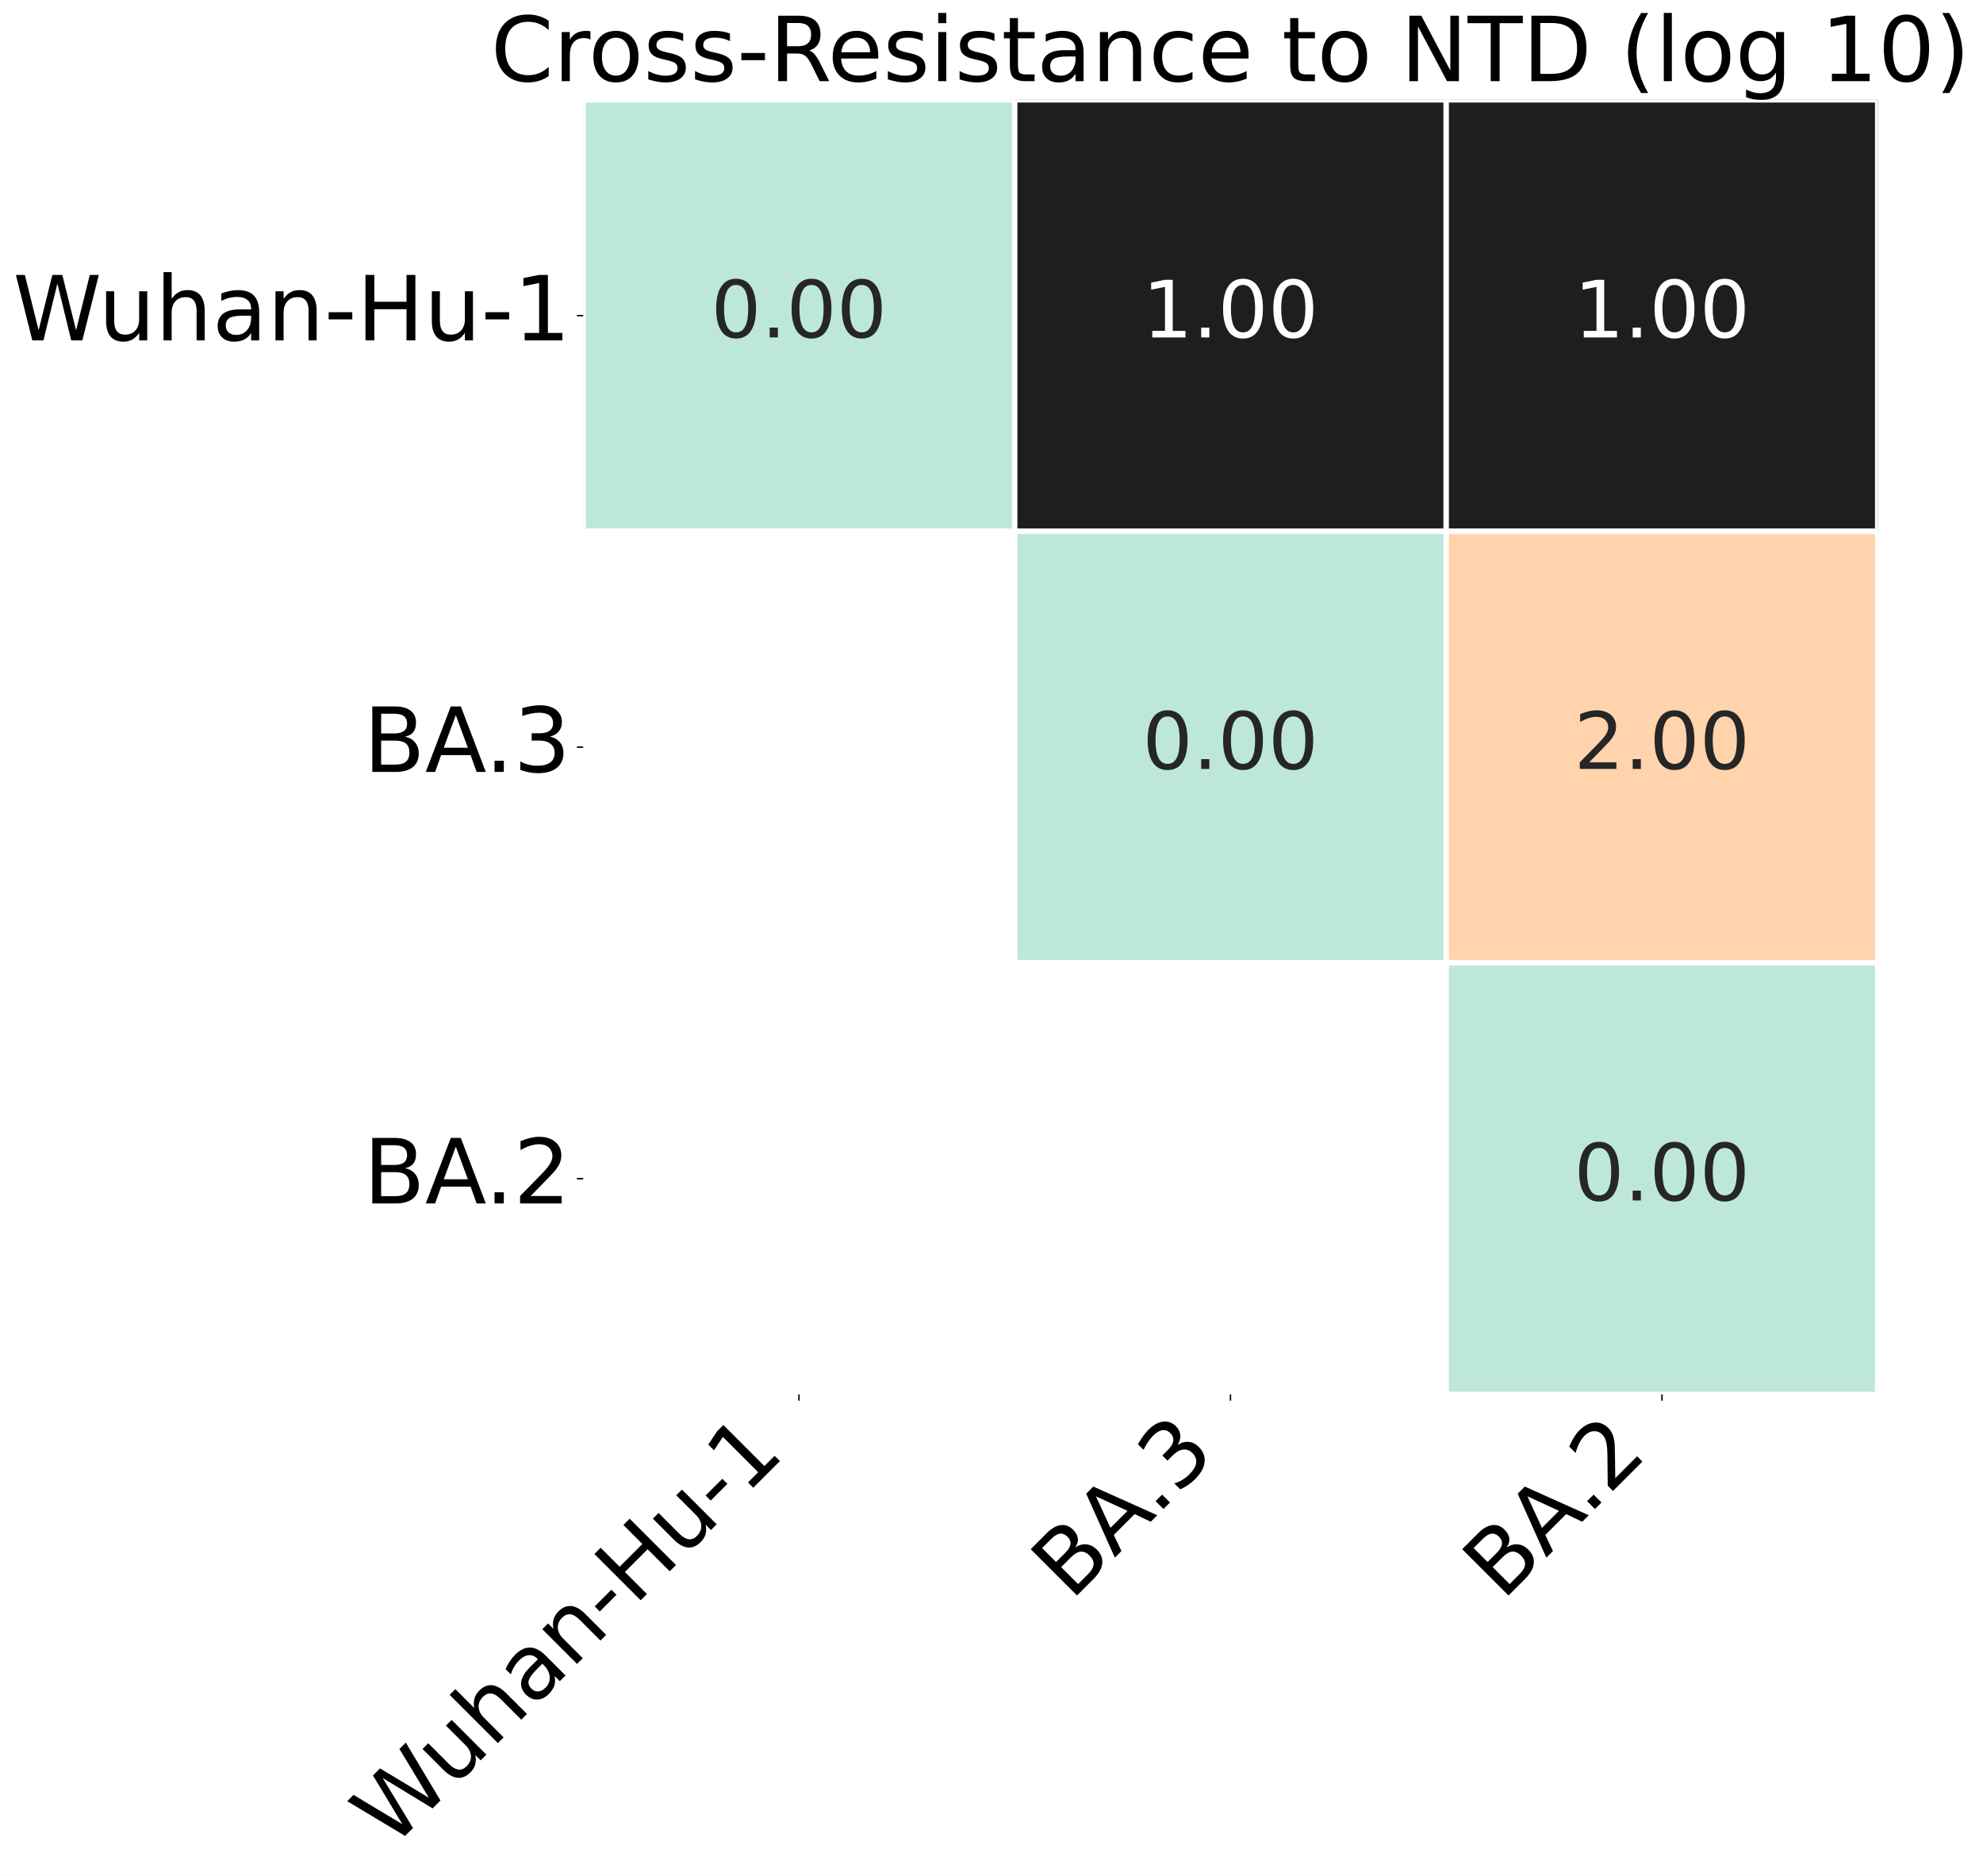
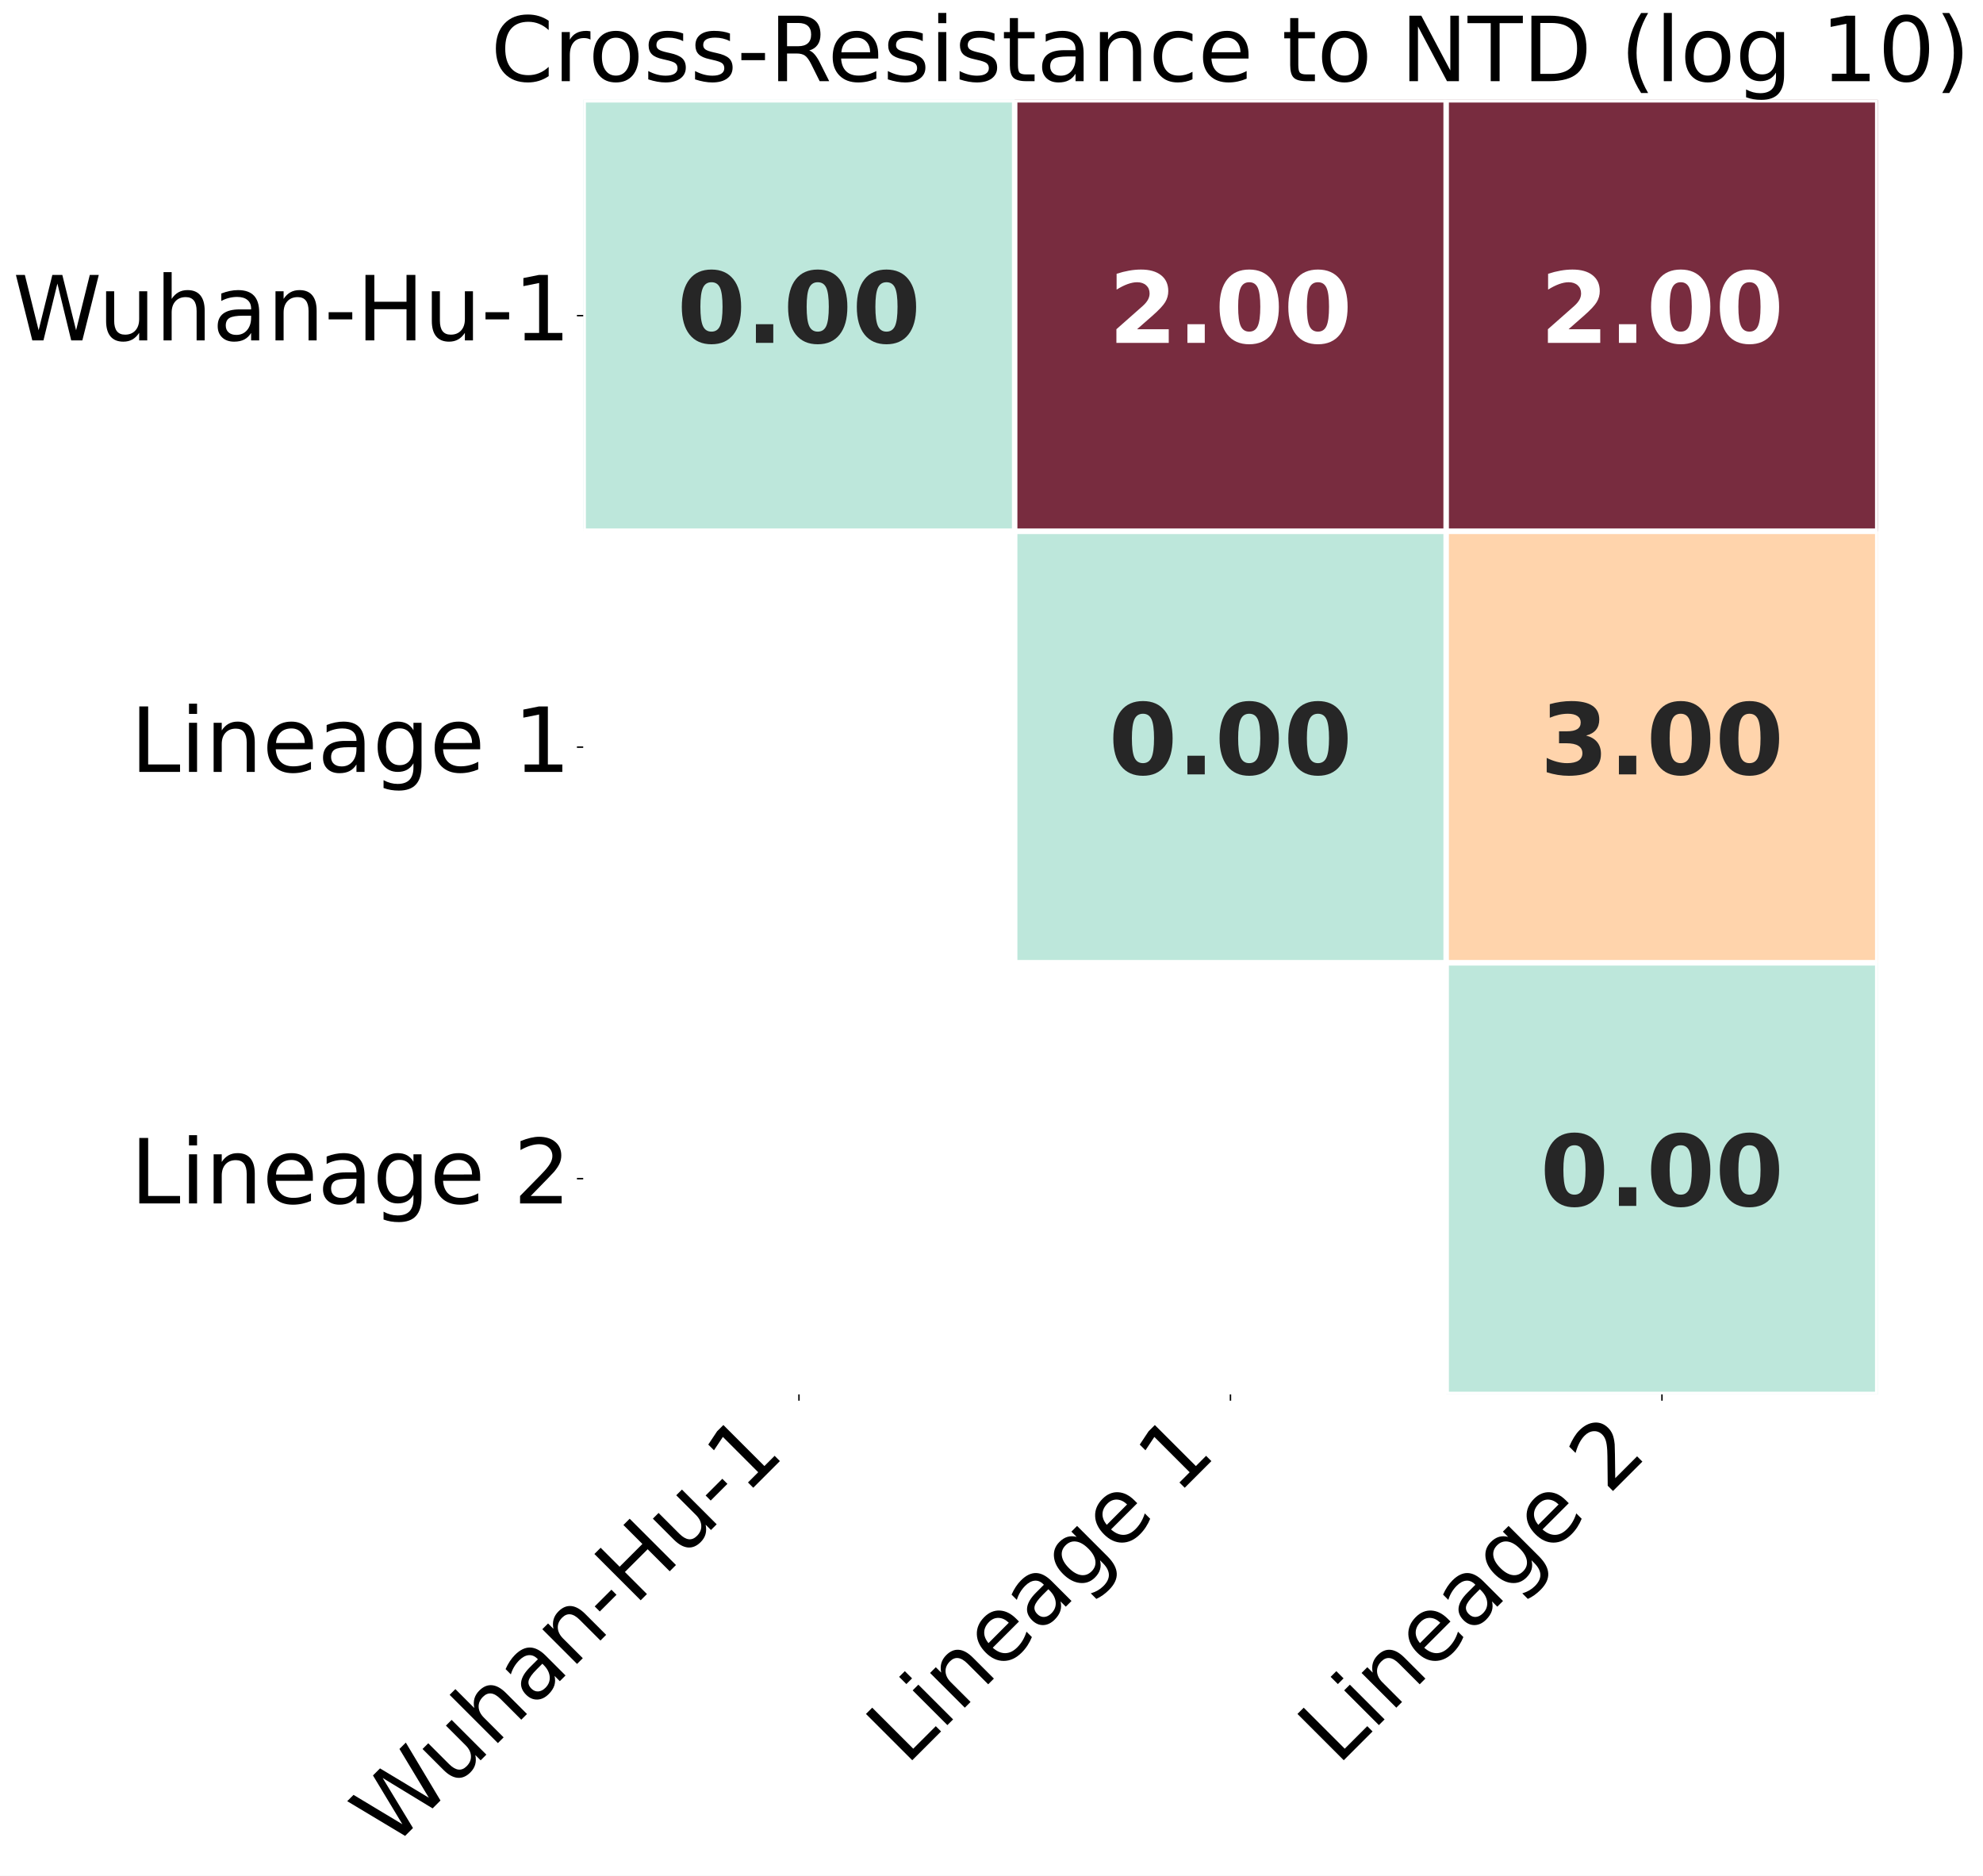
<svg xmlns="http://www.w3.org/2000/svg" xmlns:xlink="http://www.w3.org/1999/xlink" width="1104.053pt" height="1044.29pt" viewBox="0 0 1104.053 1044.29" version="1.1">
  <defs>
    <style type="text/css">*{stroke-linejoin: round; stroke-linecap: butt}</style>
  </defs>
  <g id="figure_1">
    <g id="patch_1">
      <path d="M 0 1044.29  L 1104.053 1044.29  L 1104.053 0  L 0 0  z " style="fill: #ffffff" />
    </g>
    <g id="axes_1">
      <g id="patch_2">
        <path d="M 324.708 776.311  L 1045.428 776.311  L 1045.428 55.591  L 324.708 55.591  z " style="fill: #ffffff" />
      </g>
      <g id="QuadMesh_1">
-         <path d="M 324.708 55.591  L 564.948 55.591  L 564.948 295.831  L 324.708 295.831  L 324.708 55.591  " clip-path="url(#p6e8a8e65ee)" style="fill: #bde7db; stroke: #ffffff; stroke-width: 3" />
-         <path d="M 564.948 55.591  L 805.188 55.591  L 805.188 295.831  L 564.948 295.831  L 564.948 55.591  " clip-path="url(#p6e8a8e65ee)" style="fill: #1f1e1e; stroke: #ffffff; stroke-width: 3" />
-         <path d="M 805.188 55.591  L 1045.428 55.591  L 1045.428 295.831  L 805.188 295.831  L 805.188 55.591  " clip-path="url(#p6e8a8e65ee)" style="fill: #1f1e1e; stroke: #ffffff; stroke-width: 3" />
-         <path d="M 324.708 295.831  L 564.948 295.831  L 564.948 536.071  L 324.708 536.071  L 324.708 295.831  " clip-path="url(#p6e8a8e65ee)" style="fill: none; stroke: #ffffff; stroke-width: 3" />
-         <path d="M 564.948 295.831  L 805.188 295.831  L 805.188 536.071  L 564.948 536.071  L 564.948 295.831  " clip-path="url(#p6e8a8e65ee)" style="fill: #bde7db; stroke: #ffffff; stroke-width: 3" />
-         <path d="M 805.188 295.831  L 1045.428 295.831  L 1045.428 536.071  L 805.188 536.071  L 805.188 295.831  " clip-path="url(#p6e8a8e65ee)" style="fill: #ffd4ac; stroke: #ffffff; stroke-width: 3" />
-         <path d="M 324.708 536.071  L 564.948 536.071  L 564.948 776.311  L 324.708 776.311  L 324.708 536.071  " clip-path="url(#p6e8a8e65ee)" style="fill: none; stroke: #ffffff; stroke-width: 3" />
-         <path d="M 564.948 536.071  L 805.188 536.071  L 805.188 776.311  L 564.948 776.311  L 564.948 536.071  " clip-path="url(#p6e8a8e65ee)" style="fill: none; stroke: #ffffff; stroke-width: 3" />
-         <path d="M 805.188 536.071  L 1045.428 536.071  L 1045.428 776.311  L 805.188 776.311  L 805.188 536.071  " clip-path="url(#p6e8a8e65ee)" style="fill: #bde7db; stroke: #ffffff; stroke-width: 3" />
+         <path d="M 324.708 55.591  L 564.948 55.591  L 564.948 295.831  L 324.708 295.831  L 324.708 55.591  " clip-path="url(#pcde450d869)" style="fill: #bde7db; stroke: #ffffff; stroke-width: 3" />
+         <path d="M 564.948 55.591  L 805.188 55.591  L 805.188 295.831  L 564.948 295.831  L 564.948 55.591  " clip-path="url(#pcde450d869)" style="fill: #782c3f; stroke: #ffffff; stroke-width: 3" />
+         <path d="M 805.188 55.591  L 1045.428 55.591  L 1045.428 295.831  L 805.188 295.831  L 805.188 55.591  " clip-path="url(#pcde450d869)" style="fill: #782c3f; stroke: #ffffff; stroke-width: 3" />
+         <path d="M 324.708 295.831  L 564.948 295.831  L 564.948 536.071  L 324.708 536.071  L 324.708 295.831  " clip-path="url(#pcde450d869)" style="fill: none; stroke: #ffffff; stroke-width: 3" />
+         <path d="M 564.948 295.831  L 805.188 295.831  L 805.188 536.071  L 564.948 536.071  L 564.948 295.831  " clip-path="url(#pcde450d869)" style="fill: #bde7db; stroke: #ffffff; stroke-width: 3" />
+         <path d="M 805.188 295.831  L 1045.428 295.831  L 1045.428 536.071  L 805.188 536.071  L 805.188 295.831  " clip-path="url(#pcde450d869)" style="fill: #ffd4ac; stroke: #ffffff; stroke-width: 3" />
+         <path d="M 324.708 536.071  L 564.948 536.071  L 564.948 776.311  L 324.708 776.311  L 324.708 536.071  " clip-path="url(#pcde450d869)" style="fill: none; stroke: #ffffff; stroke-width: 3" />
+         <path d="M 564.948 536.071  L 805.188 536.071  L 805.188 776.311  L 564.948 776.311  L 564.948 536.071  " clip-path="url(#pcde450d869)" style="fill: none; stroke: #ffffff; stroke-width: 3" />
+         <path d="M 805.188 536.071  L 1045.428 536.071  L 1045.428 776.311  L 805.188 776.311  L 805.188 536.071  " clip-path="url(#pcde450d869)" style="fill: #bde7db; stroke: #ffffff; stroke-width: 3" />
      </g>
      <g id="matplotlib.axis_1">
        <g id="xtick_1">
          <g id="line2d_1">
            <defs>
-               <path id="m923bc10a06" d="M 0 0  L 0 3.5  " style="stroke: #000000; stroke-width: 0.8" />
+               <path id="mfbf3cdc440" d="M 0 0  L 0 3.5  " style="stroke: #000000; stroke-width: 0.8" />
            </defs>
            <g>
-               <use xlink:href="#m923bc10a06" x="444.828" y="776.311" style="stroke: #000000; stroke-width: 0.8" />
+               <use xlink:href="#mfbf3cdc440" x="444.828" y="776.311" style="stroke: #000000; stroke-width: 0.8" />
            </g>
          </g>
          <g id="text_1">
            <g transform="translate(217.9128 1029.737) rotate(-45) scale(0.5 -0.5)">
              <defs>
                <path id="DejaVuSans-57" d="M 213 4666  L 850 4666  L 1831 722  L 2809 4666  L 3519 4666  L 4500 722  L 5478 4666  L 6119 4666  L 4947 0  L 4153 0  L 3169 4050  L 2175 0  L 1381 0  L 213 4666  z " transform="scale(0.015625)" />
                <path id="DejaVuSans-75" d="M 544 1381  L 544 3500  L 1119 3500  L 1119 1403  Q 1119 906 1312 657  Q 1506 409 1894 409  Q 2359 409 2629 706  Q 2900 1003 2900 1516  L 2900 3500  L 3475 3500  L 3475 0  L 2900 0  L 2900 538  Q 2691 219 2414 64  Q 2138 -91 1772 -91  Q 1169 -91 856 284  Q 544 659 544 1381  z M 1991 3584  L 1991 3584  z " transform="scale(0.015625)" />
                <path id="DejaVuSans-68" d="M 3513 2113  L 3513 0  L 2938 0  L 2938 2094  Q 2938 2591 2744 2837  Q 2550 3084 2163 3084  Q 1697 3084 1428 2787  Q 1159 2491 1159 1978  L 1159 0  L 581 0  L 581 4863  L 1159 4863  L 1159 2956  Q 1366 3272 1645 3428  Q 1925 3584 2291 3584  Q 2894 3584 3203 3211  Q 3513 2838 3513 2113  z " transform="scale(0.015625)" />
                <path id="DejaVuSans-61" d="M 2194 1759  Q 1497 1759 1228 1600  Q 959 1441 959 1056  Q 959 750 1161 570  Q 1363 391 1709 391  Q 2188 391 2477 730  Q 2766 1069 2766 1631  L 2766 1759  L 2194 1759  z M 3341 1997  L 3341 0  L 2766 0  L 2766 531  Q 2569 213 2275 61  Q 1981 -91 1556 -91  Q 1019 -91 701 211  Q 384 513 384 1019  Q 384 1609 779 1909  Q 1175 2209 1959 2209  L 2766 2209  L 2766 2266  Q 2766 2663 2505 2880  Q 2244 3097 1772 3097  Q 1472 3097 1187 3025  Q 903 2953 641 2809  L 641 3341  Q 956 3463 1253 3523  Q 1550 3584 1831 3584  Q 2591 3584 2966 3190  Q 3341 2797 3341 1997  z " transform="scale(0.015625)" />
                <path id="DejaVuSans-6e" d="M 3513 2113  L 3513 0  L 2938 0  L 2938 2094  Q 2938 2591 2744 2837  Q 2550 3084 2163 3084  Q 1697 3084 1428 2787  Q 1159 2491 1159 1978  L 1159 0  L 581 0  L 581 3500  L 1159 3500  L 1159 2956  Q 1366 3272 1645 3428  Q 1925 3584 2291 3584  Q 2894 3584 3203 3211  Q 3513 2838 3513 2113  z " transform="scale(0.015625)" />
                <path id="DejaVuSans-2d" d="M 313 2009  L 1997 2009  L 1997 1497  L 313 1497  L 313 2009  z " transform="scale(0.015625)" />
                <path id="DejaVuSans-48" d="M 628 4666  L 1259 4666  L 1259 2753  L 3553 2753  L 3553 4666  L 4184 4666  L 4184 0  L 3553 0  L 3553 2222  L 1259 2222  L 1259 0  L 628 0  L 628 4666  z " transform="scale(0.015625)" />
                <path id="DejaVuSans-31" d="M 794 531  L 1825 531  L 1825 4091  L 703 3866  L 703 4441  L 1819 4666  L 2450 4666  L 2450 531  L 3481 531  L 3481 0  L 794 0  L 794 531  z " transform="scale(0.015625)" />
              </defs>
              <use xlink:href="#DejaVuSans-57" />
              <use xlink:href="#DejaVuSans-75" x="95.252" />
              <use xlink:href="#DejaVuSans-68" x="158.631" />
              <use xlink:href="#DejaVuSans-61" x="222.01" />
              <use xlink:href="#DejaVuSans-6e" x="283.289" />
              <use xlink:href="#DejaVuSans-2d" x="346.668" />
              <use xlink:href="#DejaVuSans-48" x="382.752" />
              <use xlink:href="#DejaVuSans-75" x="457.947" />
              <use xlink:href="#DejaVuSans-2d" x="521.326" />
              <use xlink:href="#DejaVuSans-31" x="557.41" />
            </g>
          </g>
        </g>
        <g id="xtick_2">
          <g id="line2d_2">
            <g>
-               <use xlink:href="#m923bc10a06" x="685.068" y="776.311" style="stroke: #000000; stroke-width: 0.8" />
+               <use xlink:href="#mfbf3cdc440" x="685.068" y="776.311" style="stroke: #000000; stroke-width: 0.8" />
            </g>
          </g>
          <g id="text_2">
-             <g transform="translate(596.1602 891.73) rotate(-45) scale(0.5 -0.5)">
+             <g transform="translate(504.4352 983.455) rotate(-45) scale(0.5 -0.5)">
              <defs>
-                 <path id="DejaVuSans-42" d="M 1259 2228  L 1259 519  L 2272 519  Q 2781 519 3026 730  Q 3272 941 3272 1375  Q 3272 1813 3026 2020  Q 2781 2228 2272 2228  L 1259 2228  z M 1259 4147  L 1259 2741  L 2194 2741  Q 2656 2741 2882 2914  Q 3109 3088 3109 3444  Q 3109 3797 2882 3972  Q 2656 4147 2194 4147  L 1259 4147  z M 628 4666  L 2241 4666  Q 2963 4666 3353 4366  Q 3744 4066 3744 3513  Q 3744 3084 3544 2831  Q 3344 2578 2956 2516  Q 3422 2416 3680 2098  Q 3938 1781 3938 1306  Q 3938 681 3513 340  Q 3088 0 2303 0  L 628 0  L 628 4666  z " transform="scale(0.015625)" />
-                 <path id="DejaVuSans-41" d="M 2188 4044  L 1331 1722  L 3047 1722  L 2188 4044  z M 1831 4666  L 2547 4666  L 4325 0  L 3669 0  L 3244 1197  L 1141 1197  L 716 0  L 50 0  L 1831 4666  z " transform="scale(0.015625)" />
-                 <path id="DejaVuSans-2e" d="M 684 794  L 1344 794  L 1344 0  L 684 0  L 684 794  z " transform="scale(0.015625)" />
-                 <path id="DejaVuSans-33" d="M 2597 2516  Q 3050 2419 3304 2112  Q 3559 1806 3559 1356  Q 3559 666 3084 287  Q 2609 -91 1734 -91  Q 1441 -91 1130 -33  Q 819 25 488 141  L 488 750  Q 750 597 1062 519  Q 1375 441 1716 441  Q 2309 441 2620 675  Q 2931 909 2931 1356  Q 2931 1769 2642 2001  Q 2353 2234 1838 2234  L 1294 2234  L 1294 2753  L 1863 2753  Q 2328 2753 2575 2939  Q 2822 3125 2822 3475  Q 2822 3834 2567 4026  Q 2313 4219 1838 4219  Q 1578 4219 1281 4162  Q 984 4106 628 3988  L 628 4550  Q 988 4650 1302 4700  Q 1616 4750 1894 4750  Q 2613 4750 3031 4423  Q 3450 4097 3450 3541  Q 3450 3153 3228 2886  Q 3006 2619 2597 2516  z " transform="scale(0.015625)" />
+                 <path id="DejaVuSans-4c" d="M 628 4666  L 1259 4666  L 1259 531  L 3531 531  L 3531 0  L 628 0  L 628 4666  z " transform="scale(0.015625)" />
+                 <path id="DejaVuSans-69" d="M 603 3500  L 1178 3500  L 1178 0  L 603 0  L 603 3500  z M 603 4863  L 1178 4863  L 1178 4134  L 603 4134  L 603 4863  z " transform="scale(0.015625)" />
+                 <path id="DejaVuSans-65" d="M 3597 1894  L 3597 1613  L 953 1613  Q 991 1019 1311 708  Q 1631 397 2203 397  Q 2534 397 2845 478  Q 3156 559 3463 722  L 3463 178  Q 3153 47 2828 -22  Q 2503 -91 2169 -91  Q 1331 -91 842 396  Q 353 884 353 1716  Q 353 2575 817 3079  Q 1281 3584 2069 3584  Q 2775 3584 3186 3129  Q 3597 2675 3597 1894  z M 3022 2063  Q 3016 2534 2758 2815  Q 2500 3097 2075 3097  Q 1594 3097 1305 2825  Q 1016 2553 972 2059  L 3022 2063  z " transform="scale(0.015625)" />
+                 <path id="DejaVuSans-67" d="M 2906 1791  Q 2906 2416 2648 2759  Q 2391 3103 1925 3103  Q 1463 3103 1205 2759  Q 947 2416 947 1791  Q 947 1169 1205 825  Q 1463 481 1925 481  Q 2391 481 2648 825  Q 2906 1169 2906 1791  z M 3481 434  Q 3481 -459 3084 -895  Q 2688 -1331 1869 -1331  Q 1566 -1331 1297 -1286  Q 1028 -1241 775 -1147  L 775 -588  Q 1028 -725 1275 -790  Q 1522 -856 1778 -856  Q 2344 -856 2625 -561  Q 2906 -266 2906 331  L 2906 616  Q 2728 306 2450 153  Q 2172 0 1784 0  Q 1141 0 747 490  Q 353 981 353 1791  Q 353 2603 747 3093  Q 1141 3584 1784 3584  Q 2172 3584 2450 3431  Q 2728 3278 2906 2969  L 2906 3500  L 3481 3500  L 3481 434  z " transform="scale(0.015625)" />
+                 <path id="DejaVuSans-20" transform="scale(0.015625)" />
              </defs>
-               <use xlink:href="#DejaVuSans-42" />
-               <use xlink:href="#DejaVuSans-41" x="68.604" />
-               <use xlink:href="#DejaVuSans-2e" x="135.262" />
-               <use xlink:href="#DejaVuSans-33" x="167.049" />
+               <use xlink:href="#DejaVuSans-4c" />
+               <use xlink:href="#DejaVuSans-69" x="55.713" />
+               <use xlink:href="#DejaVuSans-6e" x="83.496" />
+               <use xlink:href="#DejaVuSans-65" x="146.875" />
+               <use xlink:href="#DejaVuSans-61" x="208.398" />
+               <use xlink:href="#DejaVuSans-67" x="269.678" />
+               <use xlink:href="#DejaVuSans-65" x="333.154" />
+               <use xlink:href="#DejaVuSans-20" x="394.678" />
+               <use xlink:href="#DejaVuSans-31" x="426.465" />
            </g>
          </g>
        </g>
        <g id="xtick_3">
          <g id="line2d_3">
            <g>
-               <use xlink:href="#m923bc10a06" x="925.308" y="776.311" style="stroke: #000000; stroke-width: 0.8" />
+               <use xlink:href="#mfbf3cdc440" x="925.308" y="776.311" style="stroke: #000000; stroke-width: 0.8" />
            </g>
          </g>
          <g id="text_3">
-             <g transform="translate(836.4002 891.73) rotate(-45) scale(0.5 -0.5)">
+             <g transform="translate(744.6752 983.455) rotate(-45) scale(0.5 -0.5)">
              <defs>
                <path id="DejaVuSans-32" d="M 1228 531  L 3431 531  L 3431 0  L 469 0  L 469 531  Q 828 903 1448 1529  Q 2069 2156 2228 2338  Q 2531 2678 2651 2914  Q 2772 3150 2772 3378  Q 2772 3750 2511 3984  Q 2250 4219 1831 4219  Q 1534 4219 1204 4116  Q 875 4013 500 3803  L 500 4441  Q 881 4594 1212 4672  Q 1544 4750 1819 4750  Q 2544 4750 2975 4387  Q 3406 4025 3406 3419  Q 3406 3131 3298 2873  Q 3191 2616 2906 2266  Q 2828 2175 2409 1742  Q 1991 1309 1228 531  z " transform="scale(0.015625)" />
              </defs>
-               <use xlink:href="#DejaVuSans-42" />
-               <use xlink:href="#DejaVuSans-41" x="68.604" />
-               <use xlink:href="#DejaVuSans-2e" x="135.262" />
-               <use xlink:href="#DejaVuSans-32" x="167.049" />
+               <use xlink:href="#DejaVuSans-4c" />
+               <use xlink:href="#DejaVuSans-69" x="55.713" />
+               <use xlink:href="#DejaVuSans-6e" x="83.496" />
+               <use xlink:href="#DejaVuSans-65" x="146.875" />
+               <use xlink:href="#DejaVuSans-61" x="208.398" />
+               <use xlink:href="#DejaVuSans-67" x="269.678" />
+               <use xlink:href="#DejaVuSans-65" x="333.154" />
+               <use xlink:href="#DejaVuSans-20" x="394.678" />
+               <use xlink:href="#DejaVuSans-32" x="426.465" />
            </g>
          </g>
        </g>
      </g>
      <g id="matplotlib.axis_2">
        <g id="ytick_1">
          <g id="line2d_4">
            <defs>
-               <path id="me9ef46b65c" d="M 0 0  L -3.5 0  " style="stroke: #000000; stroke-width: 0.8" />
+               <path id="mbd1db939e6" d="M 0 0  L -3.5 0  " style="stroke: #000000; stroke-width: 0.8" />
            </defs>
            <g>
-               <use xlink:href="#me9ef46b65c" x="324.708" y="175.711" style="stroke: #000000; stroke-width: 0.8" />
+               <use xlink:href="#mbd1db939e6" x="324.708" y="175.711" style="stroke: #000000; stroke-width: 0.8" />
            </g>
          </g>
          <g id="text_4">
            <g transform="translate(7.2 189.5075) scale(0.5 -0.5)">
              <use xlink:href="#DejaVuSans-57" />
              <use xlink:href="#DejaVuSans-75" x="95.252" />
              <use xlink:href="#DejaVuSans-68" x="158.631" />
              <use xlink:href="#DejaVuSans-61" x="222.01" />
              <use xlink:href="#DejaVuSans-6e" x="283.289" />
              <use xlink:href="#DejaVuSans-2d" x="346.668" />
              <use xlink:href="#DejaVuSans-48" x="382.752" />
              <use xlink:href="#DejaVuSans-75" x="457.947" />
              <use xlink:href="#DejaVuSans-2d" x="521.326" />
              <use xlink:href="#DejaVuSans-31" x="557.41" />
            </g>
          </g>
        </g>
        <g id="ytick_2">
          <g id="line2d_5">
            <g>
-               <use xlink:href="#me9ef46b65c" x="324.708" y="415.951" style="stroke: #000000; stroke-width: 0.8" />
+               <use xlink:href="#mbd1db939e6" x="324.708" y="415.951" style="stroke: #000000; stroke-width: 0.8" />
            </g>
          </g>
          <g id="text_5">
-             <g transform="translate(202.3719 429.7475) scale(0.5 -0.5)">
-               <use xlink:href="#DejaVuSans-42" />
-               <use xlink:href="#DejaVuSans-41" x="68.604" />
-               <use xlink:href="#DejaVuSans-2e" x="135.262" />
-               <use xlink:href="#DejaVuSans-33" x="167.049" />
+             <g transform="translate(72.65313 429.7475) scale(0.5 -0.5)">
+               <use xlink:href="#DejaVuSans-4c" />
+               <use xlink:href="#DejaVuSans-69" x="55.713" />
+               <use xlink:href="#DejaVuSans-6e" x="83.496" />
+               <use xlink:href="#DejaVuSans-65" x="146.875" />
+               <use xlink:href="#DejaVuSans-61" x="208.398" />
+               <use xlink:href="#DejaVuSans-67" x="269.678" />
+               <use xlink:href="#DejaVuSans-65" x="333.154" />
+               <use xlink:href="#DejaVuSans-20" x="394.678" />
+               <use xlink:href="#DejaVuSans-31" x="426.465" />
            </g>
          </g>
        </g>
        <g id="ytick_3">
          <g id="line2d_6">
            <g>
-               <use xlink:href="#me9ef46b65c" x="324.708" y="656.191" style="stroke: #000000; stroke-width: 0.8" />
+               <use xlink:href="#mbd1db939e6" x="324.708" y="656.191" style="stroke: #000000; stroke-width: 0.8" />
            </g>
          </g>
          <g id="text_6">
-             <g transform="translate(202.3719 669.9875) scale(0.5 -0.5)">
-               <use xlink:href="#DejaVuSans-42" />
-               <use xlink:href="#DejaVuSans-41" x="68.604" />
-               <use xlink:href="#DejaVuSans-2e" x="135.262" />
-               <use xlink:href="#DejaVuSans-32" x="167.049" />
+             <g transform="translate(72.65313 669.9875) scale(0.5 -0.5)">
+               <use xlink:href="#DejaVuSans-4c" />
+               <use xlink:href="#DejaVuSans-69" x="55.713" />
+               <use xlink:href="#DejaVuSans-6e" x="83.496" />
+               <use xlink:href="#DejaVuSans-65" x="146.875" />
+               <use xlink:href="#DejaVuSans-61" x="208.398" />
+               <use xlink:href="#DejaVuSans-67" x="269.678" />
+               <use xlink:href="#DejaVuSans-65" x="333.154" />
+               <use xlink:href="#DejaVuSans-20" x="394.678" />
+               <use xlink:href="#DejaVuSans-32" x="426.465" />
            </g>
          </g>
        </g>
      </g>
      <g id="text_7">
-         <g style="fill: #262626" transform="translate(395.8434 187.8519) scale(0.44 -0.44)">
-           <defs>
-             <path id="DejaVuSans-30" d="M 2034 4250  Q 1547 4250 1301 3770  Q 1056 3291 1056 2328  Q 1056 1369 1301 889  Q 1547 409 2034 409  Q 2525 409 2770 889  Q 3016 1369 3016 2328  Q 3016 3291 2770 3770  Q 2525 4250 2034 4250  z M 2034 4750  Q 2819 4750 3233 4129  Q 3647 3509 3647 2328  Q 3647 1150 3233 529  Q 2819 -91 2034 -91  Q 1250 -91 836 529  Q 422 1150 422 2328  Q 422 3509 836 4129  Q 1250 4750 2034 4750  z " transform="scale(0.015625)" />
-           </defs>
-           <use xlink:href="#DejaVuSans-30" />
-           <use xlink:href="#DejaVuSans-2e" x="63.623" />
-           <use xlink:href="#DejaVuSans-30" x="95.41" />
-           <use xlink:href="#DejaVuSans-30" x="159.033" />
+         <g style="fill: #262626" transform="translate(376.9802 190.8872) scale(0.55 -0.55)">
+           <defs>
+             <path id="DejaVuSans-Bold-30" d="M 2944 2338  Q 2944 3213 2780 3570  Q 2616 3928 2228 3928  Q 1841 3928 1675 3570  Q 1509 3213 1509 2338  Q 1509 1453 1675 1090  Q 1841 728 2228 728  Q 2613 728 2778 1090  Q 2944 1453 2944 2338  z M 4147 2328  Q 4147 1169 3647 539  Q 3147 -91 2228 -91  Q 1306 -91 806 539  Q 306 1169 306 2328  Q 306 3491 806 4120  Q 1306 4750 2228 4750  Q 3147 4750 3647 4120  Q 4147 3491 4147 2328  z " transform="scale(0.015625)" />
+             <path id="DejaVuSans-Bold-2e" d="M 653 1209  L 1778 1209  L 1778 0  L 653 0  L 653 1209  z " transform="scale(0.015625)" />
+           </defs>
+           <use xlink:href="#DejaVuSans-Bold-30" />
+           <use xlink:href="#DejaVuSans-Bold-2e" x="69.58" />
+           <use xlink:href="#DejaVuSans-Bold-30" x="107.568" />
+           <use xlink:href="#DejaVuSans-Bold-30" x="177.148" />
        </g>
      </g>
      <g id="text_8">
-         <g style="fill: #ffffff" transform="translate(636.0834 187.8519) scale(0.44 -0.44)">
-           <use xlink:href="#DejaVuSans-31" />
-           <use xlink:href="#DejaVuSans-2e" x="63.623" />
-           <use xlink:href="#DejaVuSans-30" x="95.41" />
-           <use xlink:href="#DejaVuSans-30" x="159.033" />
+         <g style="fill: #ffffff" transform="translate(617.2202 190.8872) scale(0.55 -0.55)">
+           <defs>
+             <path id="DejaVuSans-Bold-32" d="M 1844 884  L 3897 884  L 3897 0  L 506 0  L 506 884  L 2209 2388  Q 2438 2594 2547 2791  Q 2656 2988 2656 3200  Q 2656 3528 2436 3728  Q 2216 3928 1850 3928  Q 1569 3928 1234 3808  Q 900 3688 519 3450  L 519 4475  Q 925 4609 1322 4679  Q 1719 4750 2100 4750  Q 2938 4750 3402 4381  Q 3866 4013 3866 3353  Q 3866 2972 3669 2642  Q 3472 2313 2841 1759  L 1844 884  z " transform="scale(0.015625)" />
+           </defs>
+           <use xlink:href="#DejaVuSans-Bold-32" />
+           <use xlink:href="#DejaVuSans-Bold-2e" x="69.58" />
+           <use xlink:href="#DejaVuSans-Bold-30" x="107.568" />
+           <use xlink:href="#DejaVuSans-Bold-30" x="177.148" />
        </g>
      </g>
      <g id="text_9">
-         <g style="fill: #ffffff" transform="translate(876.3234 187.8519) scale(0.44 -0.44)">
-           <use xlink:href="#DejaVuSans-31" />
-           <use xlink:href="#DejaVuSans-2e" x="63.623" />
-           <use xlink:href="#DejaVuSans-30" x="95.41" />
-           <use xlink:href="#DejaVuSans-30" x="159.033" />
+         <g style="fill: #ffffff" transform="translate(857.4602 190.8872) scale(0.55 -0.55)">
+           <use xlink:href="#DejaVuSans-Bold-32" />
+           <use xlink:href="#DejaVuSans-Bold-2e" x="69.58" />
+           <use xlink:href="#DejaVuSans-Bold-30" x="107.568" />
+           <use xlink:href="#DejaVuSans-Bold-30" x="177.148" />
        </g>
      </g>
      <g id="text_10">
-         <g style="fill: #262626" transform="translate(636.0834 428.0919) scale(0.44 -0.44)">
-           <use xlink:href="#DejaVuSans-30" />
-           <use xlink:href="#DejaVuSans-2e" x="63.623" />
-           <use xlink:href="#DejaVuSans-30" x="95.41" />
-           <use xlink:href="#DejaVuSans-30" x="159.033" />
+         <g style="fill: #262626" transform="translate(617.2202 431.1272) scale(0.55 -0.55)">
+           <use xlink:href="#DejaVuSans-Bold-30" />
+           <use xlink:href="#DejaVuSans-Bold-2e" x="69.58" />
+           <use xlink:href="#DejaVuSans-Bold-30" x="107.568" />
+           <use xlink:href="#DejaVuSans-Bold-30" x="177.148" />
        </g>
      </g>
      <g id="text_11">
-         <g style="fill: #262626" transform="translate(876.3234 428.0919) scale(0.44 -0.44)">
-           <use xlink:href="#DejaVuSans-32" />
-           <use xlink:href="#DejaVuSans-2e" x="63.623" />
-           <use xlink:href="#DejaVuSans-30" x="95.41" />
-           <use xlink:href="#DejaVuSans-30" x="159.033" />
+         <g style="fill: #262626" transform="translate(857.4602 431.1272) scale(0.55 -0.55)">
+           <defs>
+             <path id="DejaVuSans-Bold-33" d="M 2981 2516  Q 3453 2394 3698 2092  Q 3944 1791 3944 1325  Q 3944 631 3412 270  Q 2881 -91 1863 -91  Q 1503 -91 1142 -33  Q 781 25 428 141  L 428 1069  Q 766 900 1098 814  Q 1431 728 1753 728  Q 2231 728 2486 893  Q 2741 1059 2741 1369  Q 2741 1688 2480 1852  Q 2219 2016 1709 2016  L 1228 2016  L 1228 2791  L 1734 2791  Q 2188 2791 2409 2933  Q 2631 3075 2631 3366  Q 2631 3634 2415 3781  Q 2200 3928 1806 3928  Q 1516 3928 1219 3862  Q 922 3797 628 3669  L 628 4550  Q 984 4650 1334 4700  Q 1684 4750 2022 4750  Q 2931 4750 3382 4451  Q 3834 4153 3834 3553  Q 3834 3144 3618 2883  Q 3403 2622 2981 2516  z " transform="scale(0.015625)" />
+           </defs>
+           <use xlink:href="#DejaVuSans-Bold-33" />
+           <use xlink:href="#DejaVuSans-Bold-2e" x="69.58" />
+           <use xlink:href="#DejaVuSans-Bold-30" x="107.568" />
+           <use xlink:href="#DejaVuSans-Bold-30" x="177.148" />
        </g>
      </g>
      <g id="text_12">
-         <g style="fill: #262626" transform="translate(876.3234 668.3319) scale(0.44 -0.44)">
-           <use xlink:href="#DejaVuSans-30" />
-           <use xlink:href="#DejaVuSans-2e" x="63.623" />
-           <use xlink:href="#DejaVuSans-30" x="95.41" />
-           <use xlink:href="#DejaVuSans-30" x="159.033" />
+         <g style="fill: #262626" transform="translate(857.4602 671.3672) scale(0.55 -0.55)">
+           <use xlink:href="#DejaVuSans-Bold-30" />
+           <use xlink:href="#DejaVuSans-Bold-2e" x="69.58" />
+           <use xlink:href="#DejaVuSans-Bold-30" x="107.568" />
+           <use xlink:href="#DejaVuSans-Bold-30" x="177.148" />
        </g>
      </g>
      <g id="text_13">
        <g transform="translate(273.2827 45.19219) scale(0.5 -0.5)">
          <defs>
            <path id="DejaVuSans-43" d="M 4122 4306  L 4122 3641  Q 3803 3938 3442 4084  Q 3081 4231 2675 4231  Q 1875 4231 1450 3742  Q 1025 3253 1025 2328  Q 1025 1406 1450 917  Q 1875 428 2675 428  Q 3081 428 3442 575  Q 3803 722 4122 1019  L 4122 359  Q 3791 134 3420 21  Q 3050 -91 2638 -91  Q 1578 -91 968 557  Q 359 1206 359 2328  Q 359 3453 968 4101  Q 1578 4750 2638 4750  Q 3056 4750 3426 4639  Q 3797 4528 4122 4306  z " transform="scale(0.015625)" />
            <path id="DejaVuSans-72" d="M 2631 2963  Q 2534 3019 2420 3045  Q 2306 3072 2169 3072  Q 1681 3072 1420 2755  Q 1159 2438 1159 1844  L 1159 0  L 581 0  L 581 3500  L 1159 3500  L 1159 2956  Q 1341 3275 1631 3429  Q 1922 3584 2338 3584  Q 2397 3584 2469 3576  Q 2541 3569 2628 3553  L 2631 2963  z " transform="scale(0.015625)" />
            <path id="DejaVuSans-6f" d="M 1959 3097  Q 1497 3097 1228 2736  Q 959 2375 959 1747  Q 959 1119 1226 758  Q 1494 397 1959 397  Q 2419 397 2687 759  Q 2956 1122 2956 1747  Q 2956 2369 2687 2733  Q 2419 3097 1959 3097  z M 1959 3584  Q 2709 3584 3137 3096  Q 3566 2609 3566 1747  Q 3566 888 3137 398  Q 2709 -91 1959 -91  Q 1206 -91 779 398  Q 353 888 353 1747  Q 353 2609 779 3096  Q 1206 3584 1959 3584  z " transform="scale(0.015625)" />
            <path id="DejaVuSans-73" d="M 2834 3397  L 2834 2853  Q 2591 2978 2328 3040  Q 2066 3103 1784 3103  Q 1356 3103 1142 2972  Q 928 2841 928 2578  Q 928 2378 1081 2264  Q 1234 2150 1697 2047  L 1894 2003  Q 2506 1872 2764 1633  Q 3022 1394 3022 966  Q 3022 478 2636 193  Q 2250 -91 1575 -91  Q 1294 -91 989 -36  Q 684 19 347 128  L 347 722  Q 666 556 975 473  Q 1284 391 1588 391  Q 1994 391 2212 530  Q 2431 669 2431 922  Q 2431 1156 2273 1281  Q 2116 1406 1581 1522  L 1381 1569  Q 847 1681 609 1914  Q 372 2147 372 2553  Q 372 3047 722 3315  Q 1072 3584 1716 3584  Q 2034 3584 2315 3537  Q 2597 3491 2834 3397  z " transform="scale(0.015625)" />
            <path id="DejaVuSans-52" d="M 2841 2188  Q 3044 2119 3236 1894  Q 3428 1669 3622 1275  L 4263 0  L 3584 0  L 2988 1197  Q 2756 1666 2539 1819  Q 2322 1972 1947 1972  L 1259 1972  L 1259 0  L 628 0  L 628 4666  L 2053 4666  Q 2853 4666 3247 4331  Q 3641 3997 3641 3322  Q 3641 2881 3436 2590  Q 3231 2300 2841 2188  z M 1259 4147  L 1259 2491  L 2053 2491  Q 2509 2491 2742 2702  Q 2975 2913 2975 3322  Q 2975 3731 2742 3939  Q 2509 4147 2053 4147  L 1259 4147  z " transform="scale(0.015625)" />
-             <path id="DejaVuSans-65" d="M 3597 1894  L 3597 1613  L 953 1613  Q 991 1019 1311 708  Q 1631 397 2203 397  Q 2534 397 2845 478  Q 3156 559 3463 722  L 3463 178  Q 3153 47 2828 -22  Q 2503 -91 2169 -91  Q 1331 -91 842 396  Q 353 884 353 1716  Q 353 2575 817 3079  Q 1281 3584 2069 3584  Q 2775 3584 3186 3129  Q 3597 2675 3597 1894  z M 3022 2063  Q 3016 2534 2758 2815  Q 2500 3097 2075 3097  Q 1594 3097 1305 2825  Q 1016 2553 972 2059  L 3022 2063  z " transform="scale(0.015625)" />
-             <path id="DejaVuSans-69" d="M 603 3500  L 1178 3500  L 1178 0  L 603 0  L 603 3500  z M 603 4863  L 1178 4863  L 1178 4134  L 603 4134  L 603 4863  z " transform="scale(0.015625)" />
            <path id="DejaVuSans-74" d="M 1172 4494  L 1172 3500  L 2356 3500  L 2356 3053  L 1172 3053  L 1172 1153  Q 1172 725 1289 603  Q 1406 481 1766 481  L 2356 481  L 2356 0  L 1766 0  Q 1100 0 847 248  Q 594 497 594 1153  L 594 3053  L 172 3053  L 172 3500  L 594 3500  L 594 4494  L 1172 4494  z " transform="scale(0.015625)" />
            <path id="DejaVuSans-63" d="M 3122 3366  L 3122 2828  Q 2878 2963 2633 3030  Q 2388 3097 2138 3097  Q 1578 3097 1268 2742  Q 959 2388 959 1747  Q 959 1106 1268 751  Q 1578 397 2138 397  Q 2388 397 2633 464  Q 2878 531 3122 666  L 3122 134  Q 2881 22 2623 -34  Q 2366 -91 2075 -91  Q 1284 -91 818 406  Q 353 903 353 1747  Q 353 2603 823 3093  Q 1294 3584 2113 3584  Q 2378 3584 2631 3529  Q 2884 3475 3122 3366  z " transform="scale(0.015625)" />
-             <path id="DejaVuSans-20" transform="scale(0.015625)" />
            <path id="DejaVuSans-4e" d="M 628 4666  L 1478 4666  L 3547 763  L 3547 4666  L 4159 4666  L 4159 0  L 3309 0  L 1241 3903  L 1241 0  L 628 0  L 628 4666  z " transform="scale(0.015625)" />
            <path id="DejaVuSans-54" d="M -19 4666  L 3928 4666  L 3928 4134  L 2272 4134  L 2272 0  L 1638 0  L 1638 4134  L -19 4134  L -19 4666  z " transform="scale(0.015625)" />
            <path id="DejaVuSans-44" d="M 1259 4147  L 1259 519  L 2022 519  Q 2988 519 3436 956  Q 3884 1394 3884 2338  Q 3884 3275 3436 3711  Q 2988 4147 2022 4147  L 1259 4147  z M 628 4666  L 1925 4666  Q 3281 4666 3915 4102  Q 4550 3538 4550 2338  Q 4550 1131 3912 565  Q 3275 0 1925 0  L 628 0  L 628 4666  z " transform="scale(0.015625)" />
            <path id="DejaVuSans-28" d="M 1984 4856  Q 1566 4138 1362 3434  Q 1159 2731 1159 2009  Q 1159 1288 1364 580  Q 1569 -128 1984 -844  L 1484 -844  Q 1016 -109 783 600  Q 550 1309 550 2009  Q 550 2706 781 3412  Q 1013 4119 1484 4856  L 1984 4856  z " transform="scale(0.015625)" />
            <path id="DejaVuSans-6c" d="M 603 4863  L 1178 4863  L 1178 0  L 603 0  L 603 4863  z " transform="scale(0.015625)" />
-             <path id="DejaVuSans-67" d="M 2906 1791  Q 2906 2416 2648 2759  Q 2391 3103 1925 3103  Q 1463 3103 1205 2759  Q 947 2416 947 1791  Q 947 1169 1205 825  Q 1463 481 1925 481  Q 2391 481 2648 825  Q 2906 1169 2906 1791  z M 3481 434  Q 3481 -459 3084 -895  Q 2688 -1331 1869 -1331  Q 1566 -1331 1297 -1286  Q 1028 -1241 775 -1147  L 775 -588  Q 1028 -725 1275 -790  Q 1522 -856 1778 -856  Q 2344 -856 2625 -561  Q 2906 -266 2906 331  L 2906 616  Q 2728 306 2450 153  Q 2172 0 1784 0  Q 1141 0 747 490  Q 353 981 353 1791  Q 353 2603 747 3093  Q 1141 3584 1784 3584  Q 2172 3584 2450 3431  Q 2728 3278 2906 2969  L 2906 3500  L 3481 3500  L 3481 434  z " transform="scale(0.015625)" />
+             <path id="DejaVuSans-30" d="M 2034 4250  Q 1547 4250 1301 3770  Q 1056 3291 1056 2328  Q 1056 1369 1301 889  Q 1547 409 2034 409  Q 2525 409 2770 889  Q 3016 1369 3016 2328  Q 3016 3291 2770 3770  Q 2525 4250 2034 4250  z M 2034 4750  Q 2819 4750 3233 4129  Q 3647 3509 3647 2328  Q 3647 1150 3233 529  Q 2819 -91 2034 -91  Q 1250 -91 836 529  Q 422 1150 422 2328  Q 422 3509 836 4129  Q 1250 4750 2034 4750  z " transform="scale(0.015625)" />
            <path id="DejaVuSans-29" d="M 513 4856  L 1013 4856  Q 1481 4119 1714 3412  Q 1947 2706 1947 2009  Q 1947 1309 1714 600  Q 1481 -109 1013 -844  L 513 -844  Q 928 -128 1133 580  Q 1338 1288 1338 2009  Q 1338 2731 1133 3434  Q 928 4138 513 4856  z " transform="scale(0.015625)" />
          </defs>
          <use xlink:href="#DejaVuSans-43" />
          <use xlink:href="#DejaVuSans-72" x="69.824" />
          <use xlink:href="#DejaVuSans-6f" x="108.688" />
          <use xlink:href="#DejaVuSans-73" x="169.869" />
          <use xlink:href="#DejaVuSans-73" x="221.969" />
          <use xlink:href="#DejaVuSans-2d" x="274.068" />
          <use xlink:href="#DejaVuSans-52" x="310.152" />
          <use xlink:href="#DejaVuSans-65" x="375.135" />
          <use xlink:href="#DejaVuSans-73" x="436.658" />
          <use xlink:href="#DejaVuSans-69" x="488.758" />
          <use xlink:href="#DejaVuSans-73" x="516.541" />
          <use xlink:href="#DejaVuSans-74" x="568.641" />
          <use xlink:href="#DejaVuSans-61" x="607.85" />
          <use xlink:href="#DejaVuSans-6e" x="669.129" />
          <use xlink:href="#DejaVuSans-63" x="732.508" />
          <use xlink:href="#DejaVuSans-65" x="787.488" />
          <use xlink:href="#DejaVuSans-20" x="849.012" />
          <use xlink:href="#DejaVuSans-74" x="880.799" />
          <use xlink:href="#DejaVuSans-6f" x="920.008" />
          <use xlink:href="#DejaVuSans-20" x="981.189" />
          <use xlink:href="#DejaVuSans-4e" x="1012.977" />
          <use xlink:href="#DejaVuSans-54" x="1087.781" />
          <use xlink:href="#DejaVuSans-44" x="1148.865" />
          <use xlink:href="#DejaVuSans-20" x="1225.867" />
          <use xlink:href="#DejaVuSans-28" x="1257.654" />
          <use xlink:href="#DejaVuSans-6c" x="1296.668" />
          <use xlink:href="#DejaVuSans-6f" x="1324.451" />
          <use xlink:href="#DejaVuSans-67" x="1385.633" />
          <use xlink:href="#DejaVuSans-20" x="1449.109" />
          <use xlink:href="#DejaVuSans-31" x="1480.896" />
          <use xlink:href="#DejaVuSans-30" x="1544.52" />
          <use xlink:href="#DejaVuSans-29" x="1608.143" />
        </g>
      </g>
    </g>
  </g>
  <defs>
-     <clipPath id="p6e8a8e65ee">
+     <clipPath id="pcde450d869">
      <rect x="324.708" y="55.591" width="720.72" height="720.72" />
    </clipPath>
  </defs>
</svg>
